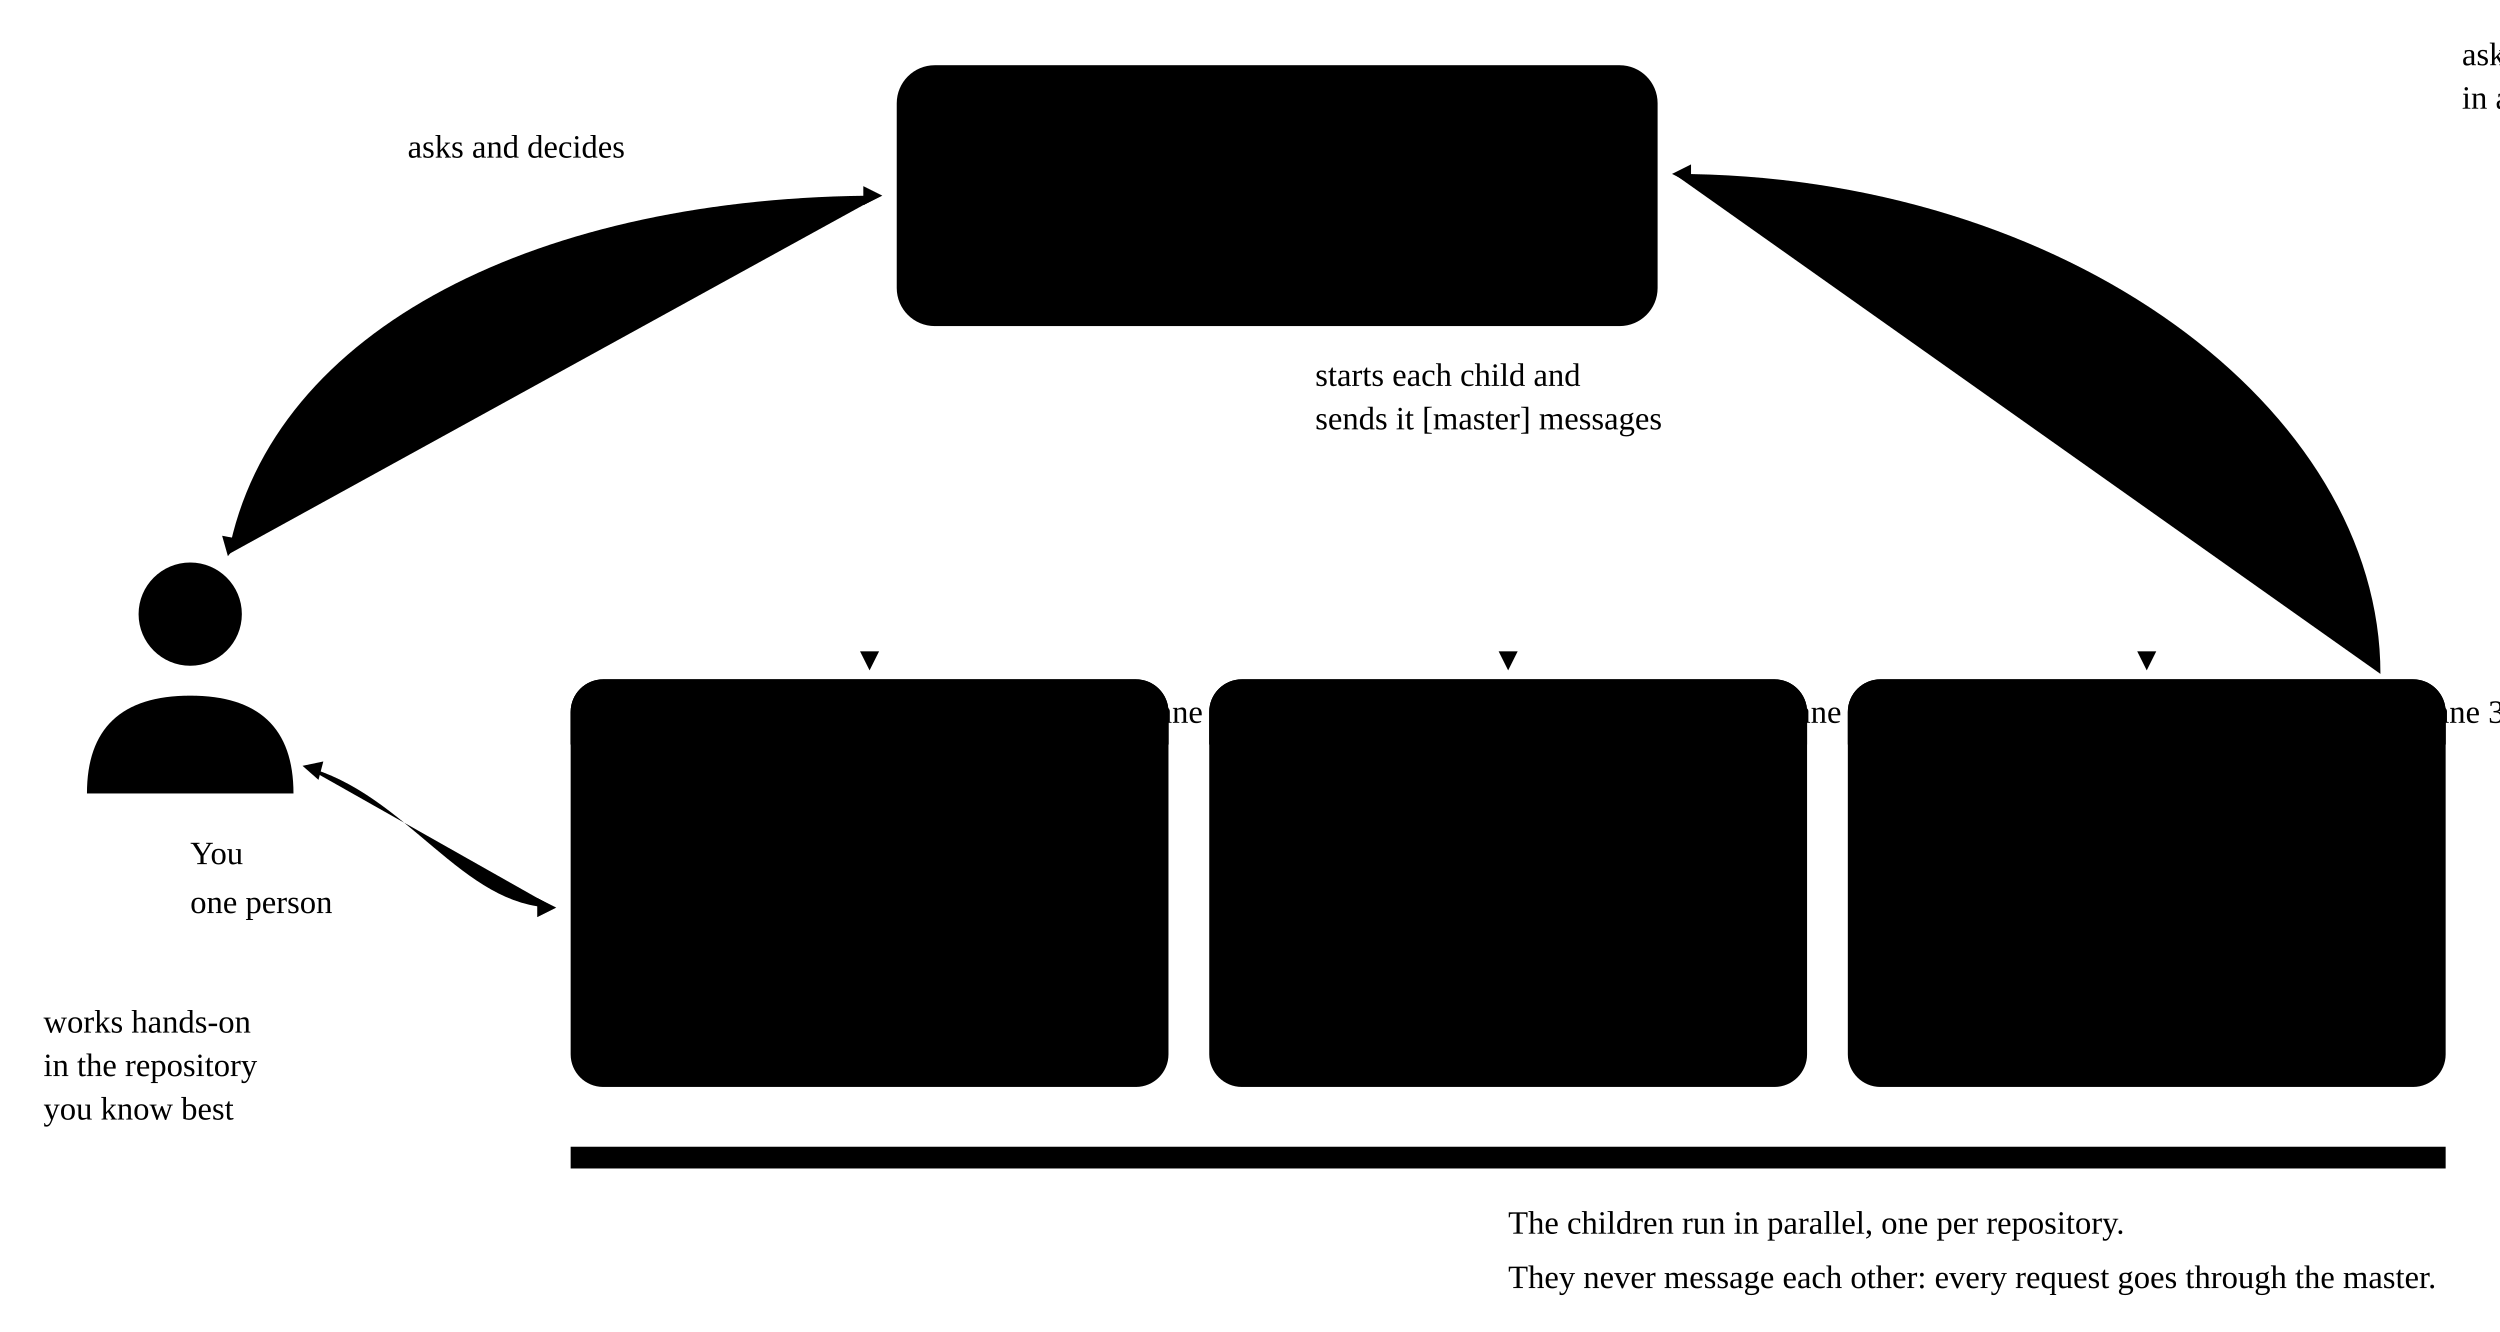
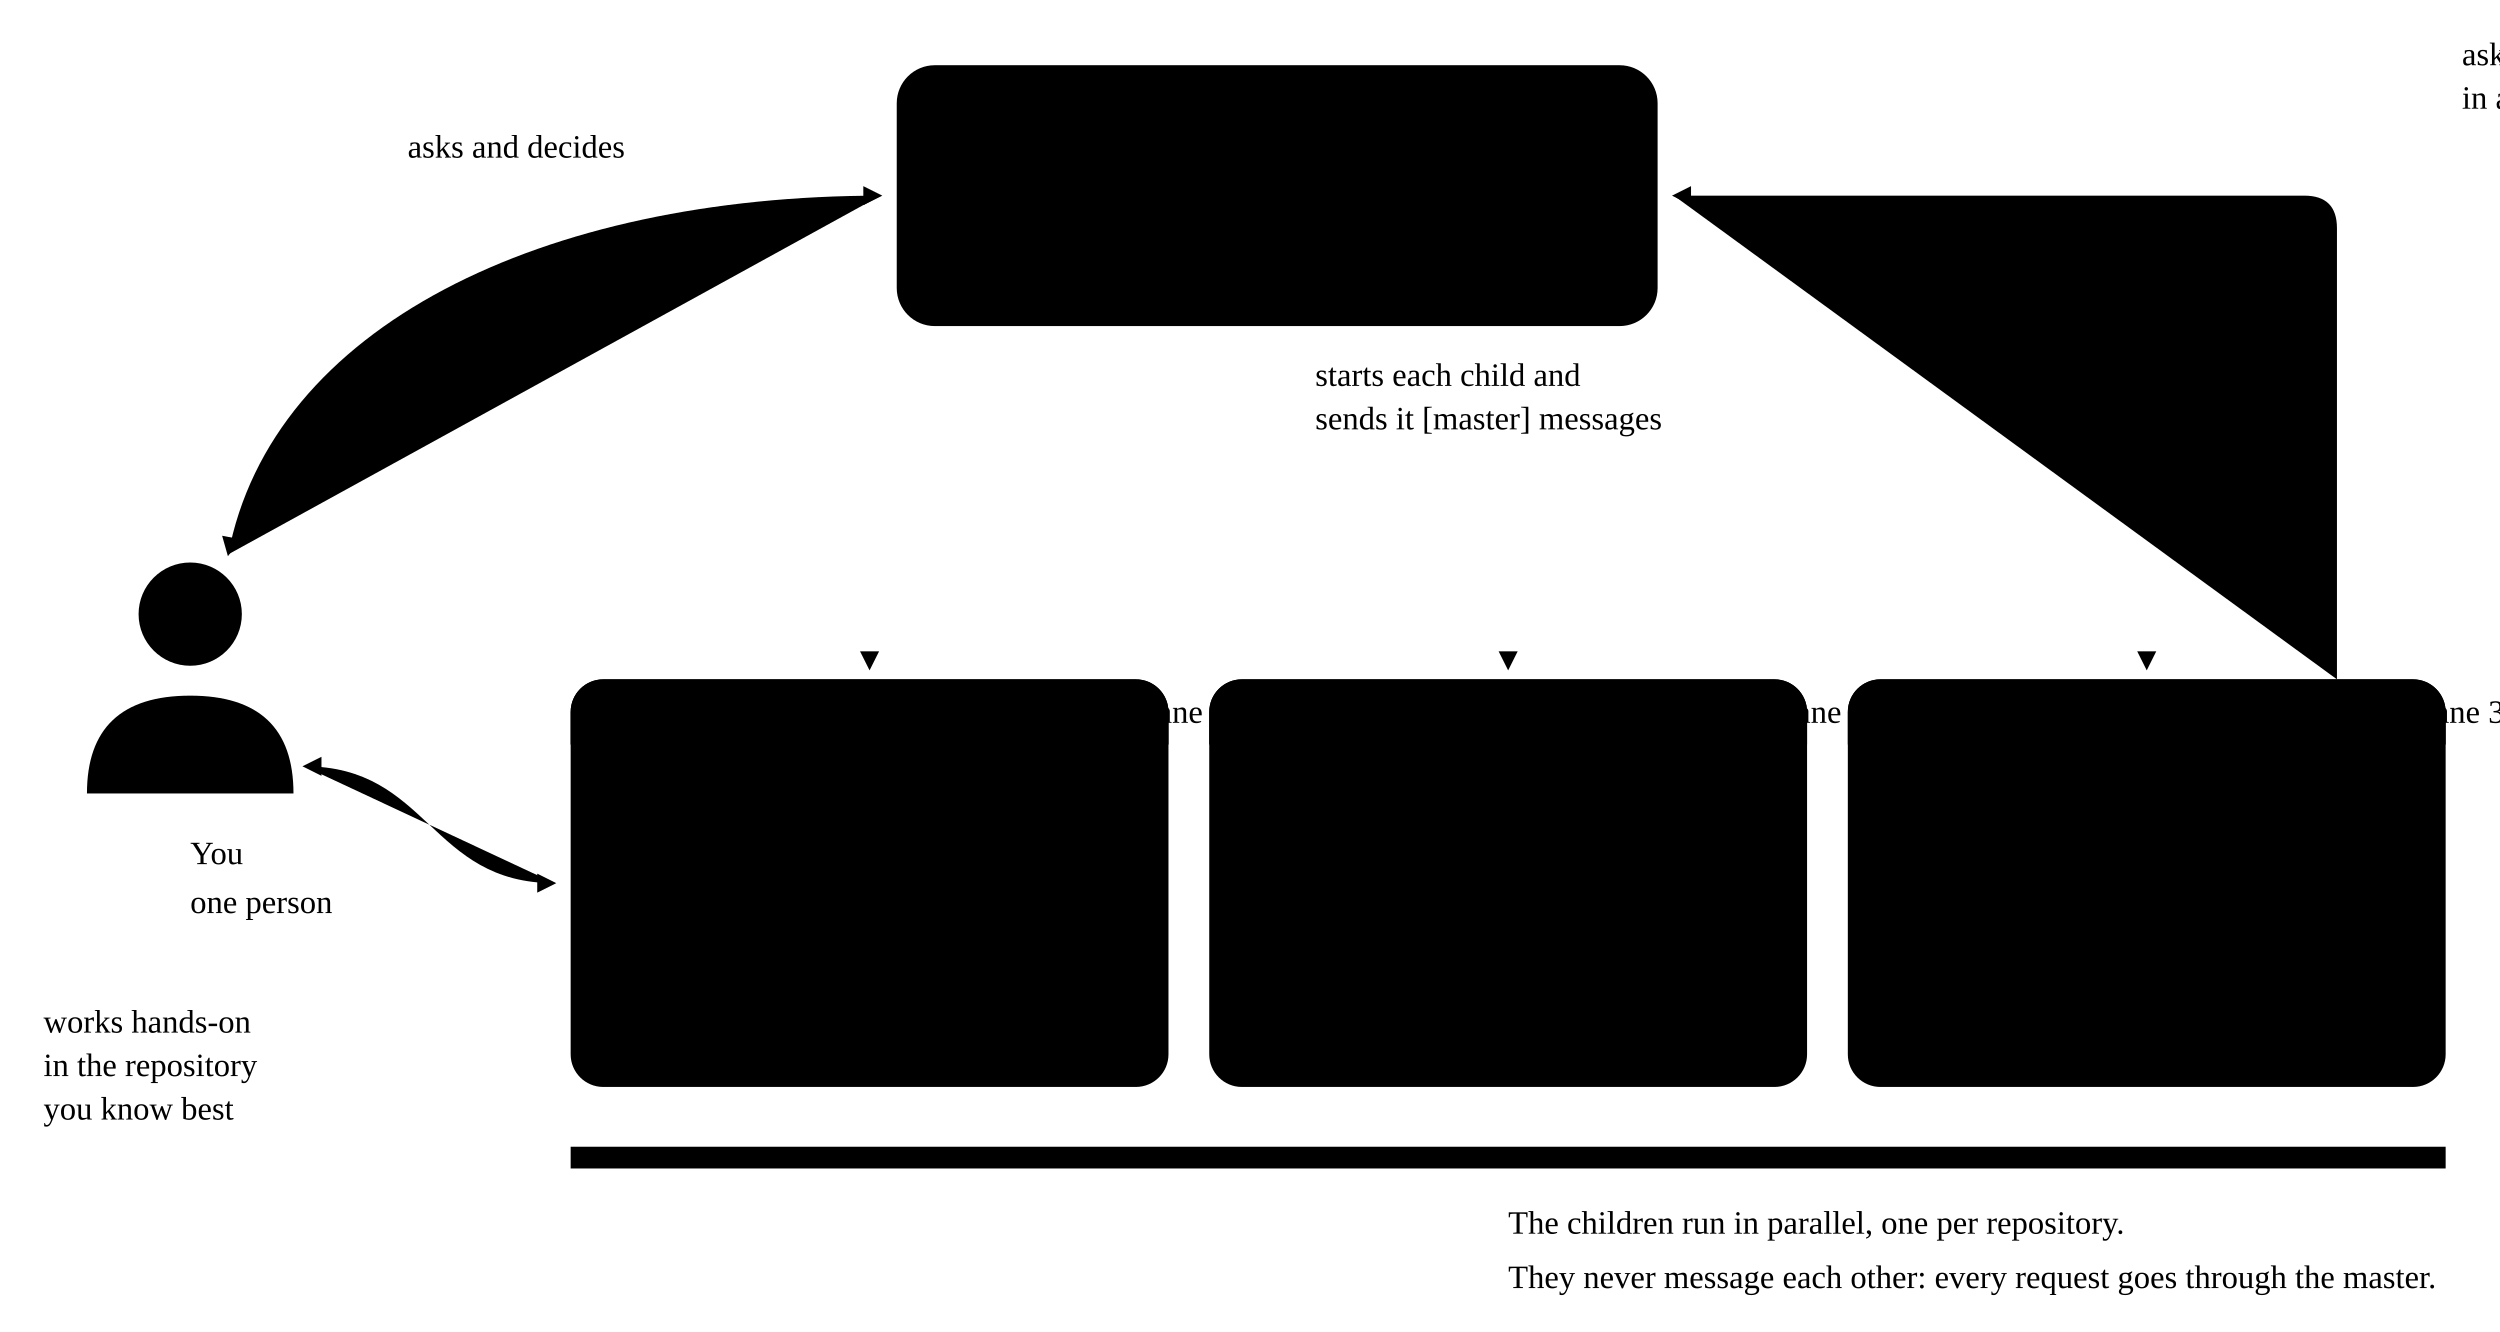
<svg xmlns="http://www.w3.org/2000/svg" viewBox="0 0 920 490" role="img">
  <defs>
    <marker id="a" viewBox="0 0 10 10" refX="9" refY="5" markerWidth="7" markerHeight="7" orient="auto-start-reverse">
      <path d="M0 0L10 5L0 10z" class="d-arrowhead" />
    </marker>
    <marker id="s" viewBox="0 0 10 10" refX="9" refY="5" markerWidth="7" markerHeight="7" orient="auto-start-reverse">
      <path d="M0 0L10 5L0 10z" class="d-ah-strong" />
    </marker>
    <marker id="c" viewBox="0 0 10 10" refX="9" refY="5" markerWidth="7" markerHeight="7" orient="auto-start-reverse">
      <path d="M0 0L10 5L0 10z" class="d-ah-cyan" />
    </marker>
  </defs>
  <circle cx="70" cy="226" r="19" class="d-human" />
  <path d="M32 292Q32 256 70 256Q108 256 108 292Z" class="d-human" />
  <text x="70" y="318" class="d-title">You</text>
  <text x="70" y="336" class="d-note">one person</text>
  <rect x="330" y="24" width="280" height="96" rx="14" class="d-node d-primary" />
  <text x="470" y="56" class="d-title">Master session</text>
  <text x="470" y="80" class="d-note">coordinates the children</text>
  <text x="470" y="98" class="d-note">and keeps a record of them</text>
  <g class="d-edge cyan">
    <path d="M84 204C100 120 200 72 324 72" marker-start="url(#c)" marker-end="url(#c)" />
-     <path d="M112 282C150 292 170 334 204 334" marker-start="url(#c)" marker-end="url(#c)" />
+     <path d="M112 282C158 282 158 325 204 325" marker-start="url(#c)" marker-end="url(#c)" />
  </g>
  <text x="150" y="58" class="d-elabel ink">asks and decides</text>
  <text x="16" y="380" class="d-elabel ink">works hands-on</text>
  <text x="16" y="396" class="d-elabel ink">in the repository</text>
  <text x="16" y="412" class="d-elabel ink">you know best</text>
  <g class="d-edge">
    <path d="M470 120V172M320 172H790" />
    <path d="M320 172V246" marker-end="url(#a)" />
    <path d="M555 172V246" marker-end="url(#a)" />
    <path d="M790 172V246" marker-end="url(#a)" />
  </g>
  <text x="484" y="142" class="d-elabel">starts each child and</text>
  <text x="484" y="158" class="d-elabel">sends it [master] messages</text>
  <g class="d-edge dashed strong">
-     <path d="M876 248C876 150 760 64 616 64" marker-end="url(#s)" />
+     <path d="M860 250V84Q860 72 848 72H616" marker-end="url(#s)" />
  </g>
  <text x="906" y="24" class="d-elabel d-end">asks the master for a change</text>
  <text x="906" y="40" class="d-elabel d-end">in another repository</text>
  <rect x="210" y="250" width="220" height="150" rx="12" class="d-node" />
  <path d="M210 274V262a12 12 0 0 1 12-12h196a12 12 0 0 1 12 12v12z" class="d-bar" />
  <circle cx="226" cy="262" r="4" class="d-dot" />
  <circle cx="240" cy="262" r="4" class="d-dot" />
  <circle cx="254" cy="262" r="4" class="d-dot" />
  <text x="420" y="266" class="d-cap d-end">pane 1</text>
  <rect x="222" y="284" width="196" height="104" rx="10" class="d-zone" />
  <text x="320" y="312" class="d-title">Child · api</text>
  <text x="320" y="333" class="d-note">its own rules</text>
  <text x="320" y="350" class="d-note">already loaded</text>
  <text x="230" y="376" class="d-zone-label" style="font-size:11px">write root: api/</text>
  <rect x="445" y="250" width="220" height="150" rx="12" class="d-node" />
  <path d="M445 274V262a12 12 0 0 1 12-12h196a12 12 0 0 1 12 12v12z" class="d-bar" />
  <circle cx="461" cy="262" r="4" class="d-dot" />
  <circle cx="475" cy="262" r="4" class="d-dot" />
  <circle cx="489" cy="262" r="4" class="d-dot" />
  <text x="655" y="266" class="d-cap d-end">pane 2</text>
  <rect x="457" y="284" width="196" height="104" rx="10" class="d-zone" />
  <text x="555" y="312" class="d-title">Child · web</text>
  <text x="555" y="333" class="d-note">its own rules</text>
  <text x="555" y="350" class="d-note">already loaded</text>
  <text x="465" y="376" class="d-zone-label" style="font-size:11px">write root: web/</text>
  <rect x="680" y="250" width="220" height="150" rx="12" class="d-node" />
  <path d="M680 274V262a12 12 0 0 1 12-12h196a12 12 0 0 1 12 12v12z" class="d-bar" />
  <circle cx="696" cy="262" r="4" class="d-dot" />
  <circle cx="710" cy="262" r="4" class="d-dot" />
  <circle cx="724" cy="262" r="4" class="d-dot" />
  <text x="890" y="266" class="d-cap d-end">pane 3</text>
  <rect x="692" y="284" width="196" height="104" rx="10" class="d-zone" />
  <text x="790" y="312" class="d-title">Child · docs</text>
  <text x="790" y="333" class="d-note">its own rules</text>
  <text x="790" y="350" class="d-note">already loaded</text>
  <text x="700" y="376" class="d-zone-label" style="font-size:11px">write root: docs/</text>
  <path d="M210 422V430H900V422" class="d-rule" />
  <text x="555" y="454" class="d-label d-mid b">The children run in parallel, one per repository.</text>
  <text x="555" y="474" class="d-label d-mid">They never message each other: every request goes through the master.</text>
</svg>
